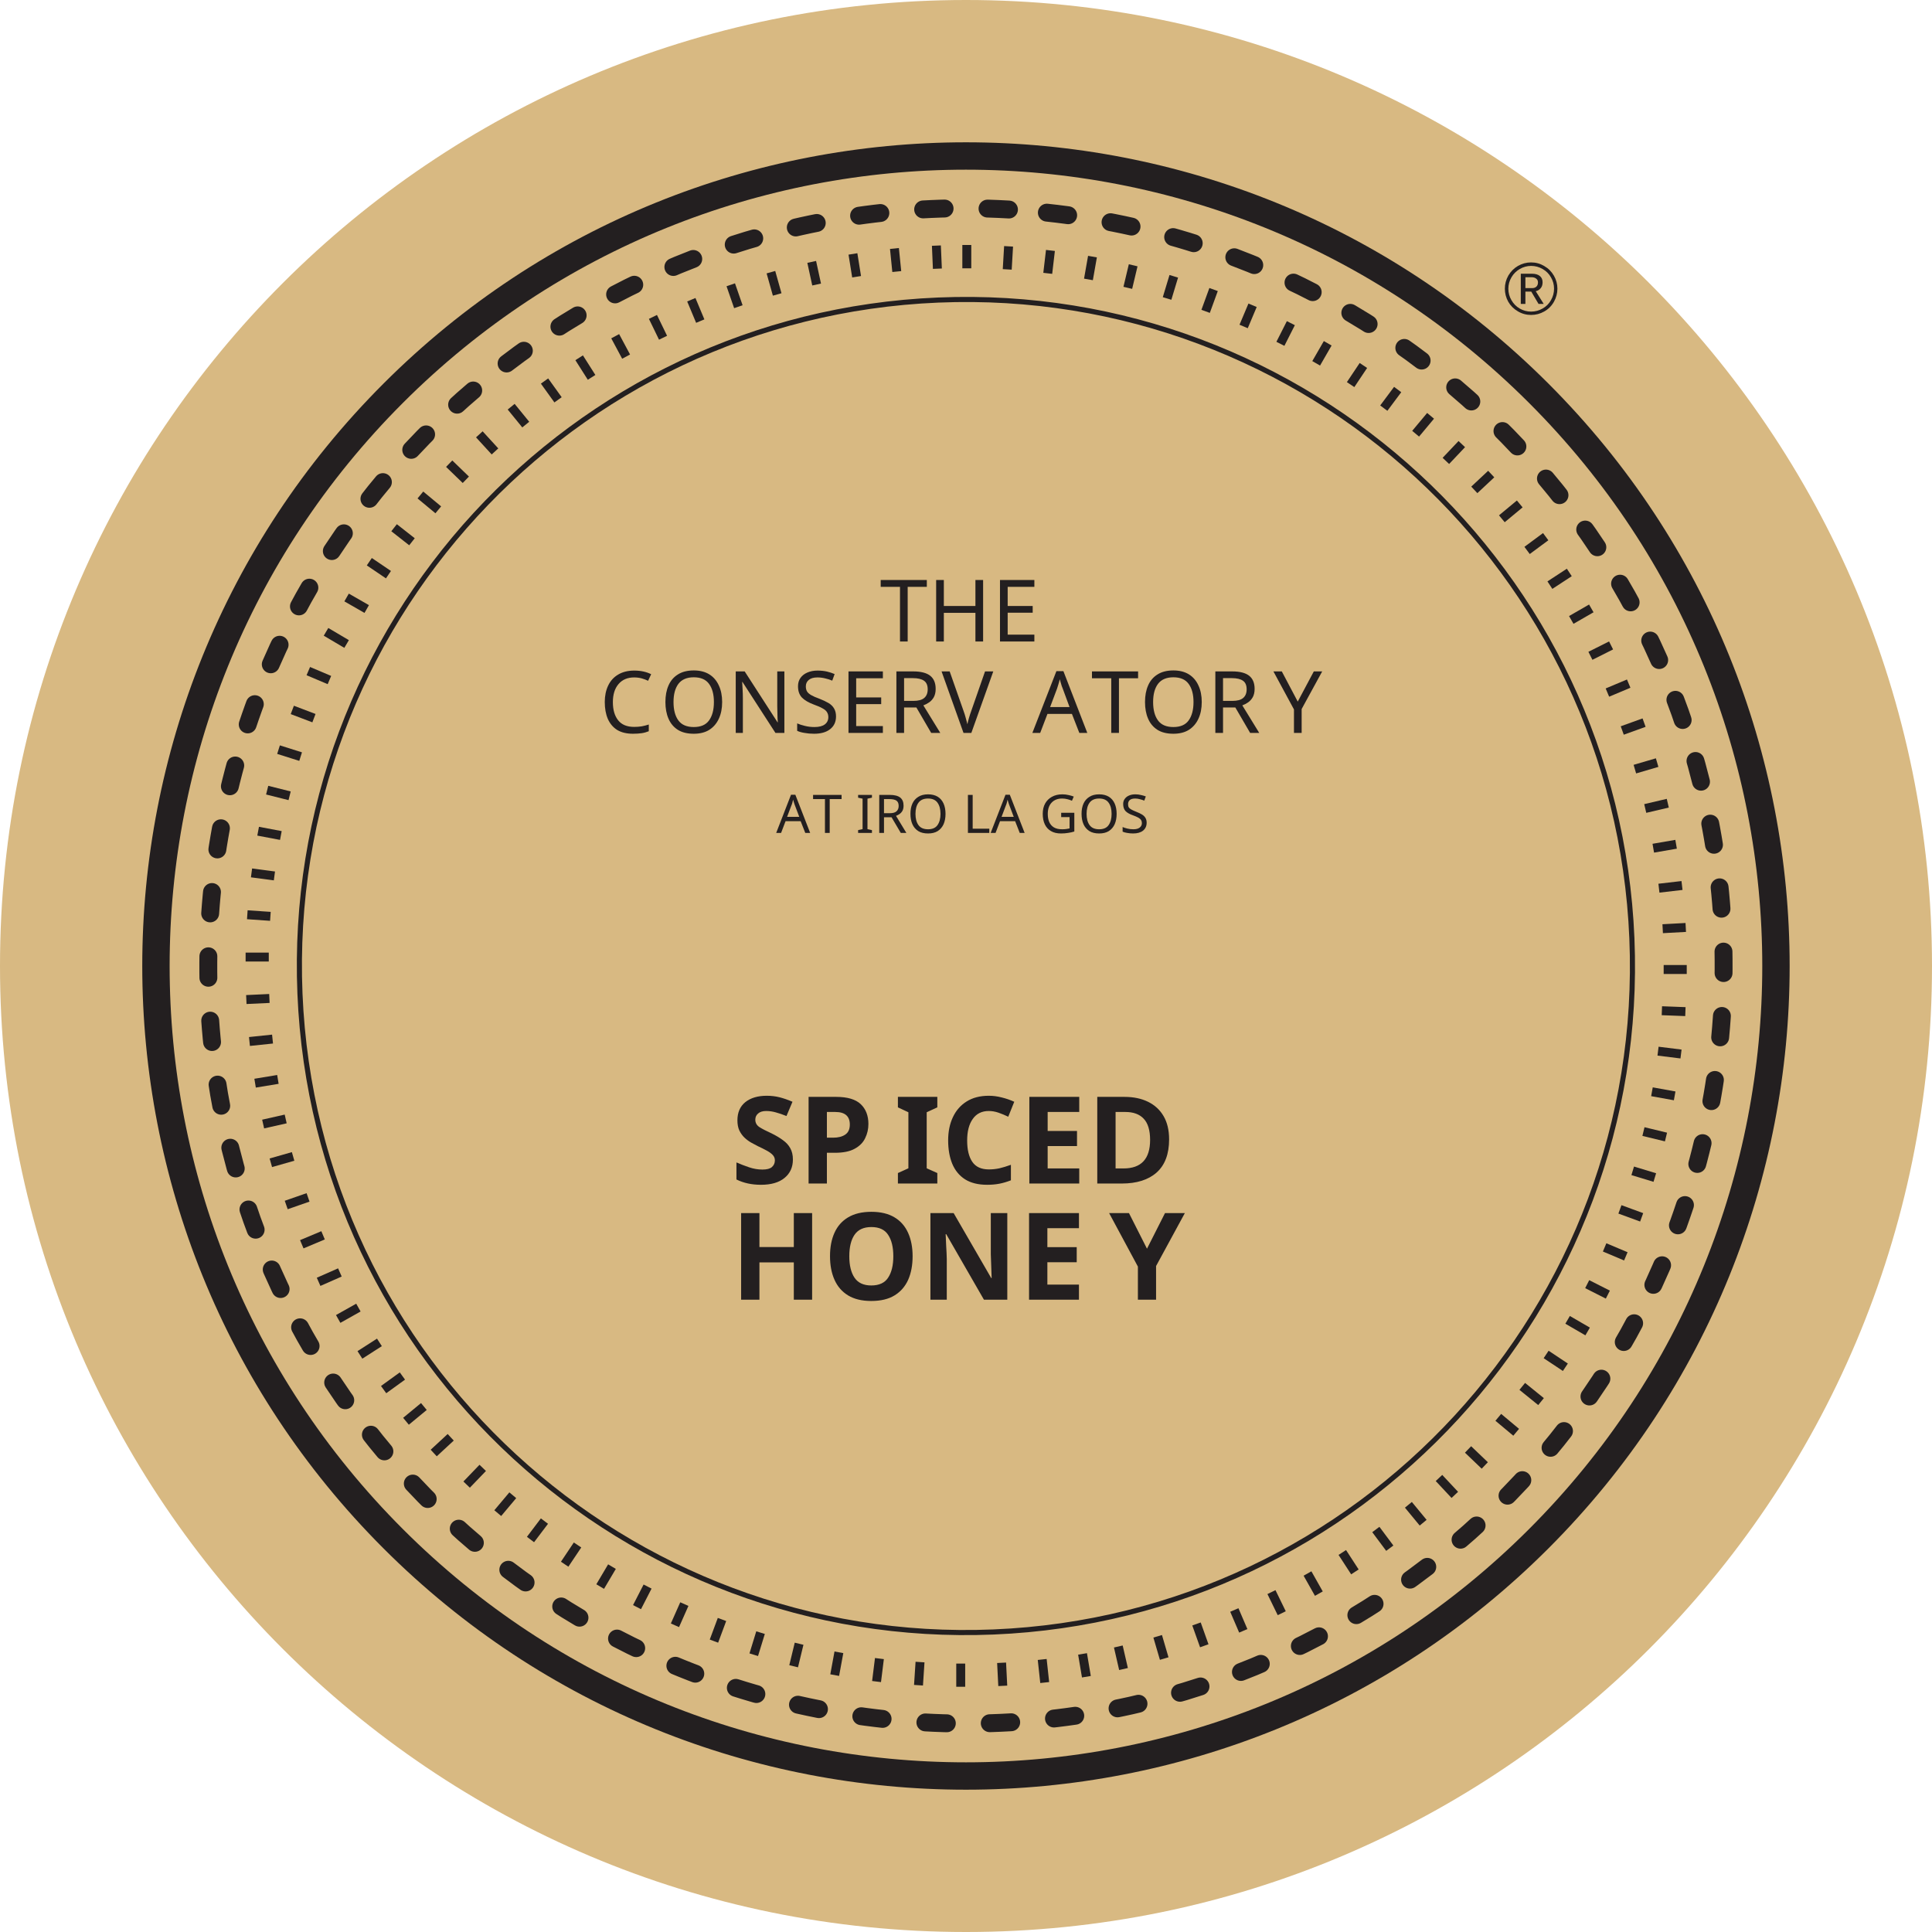
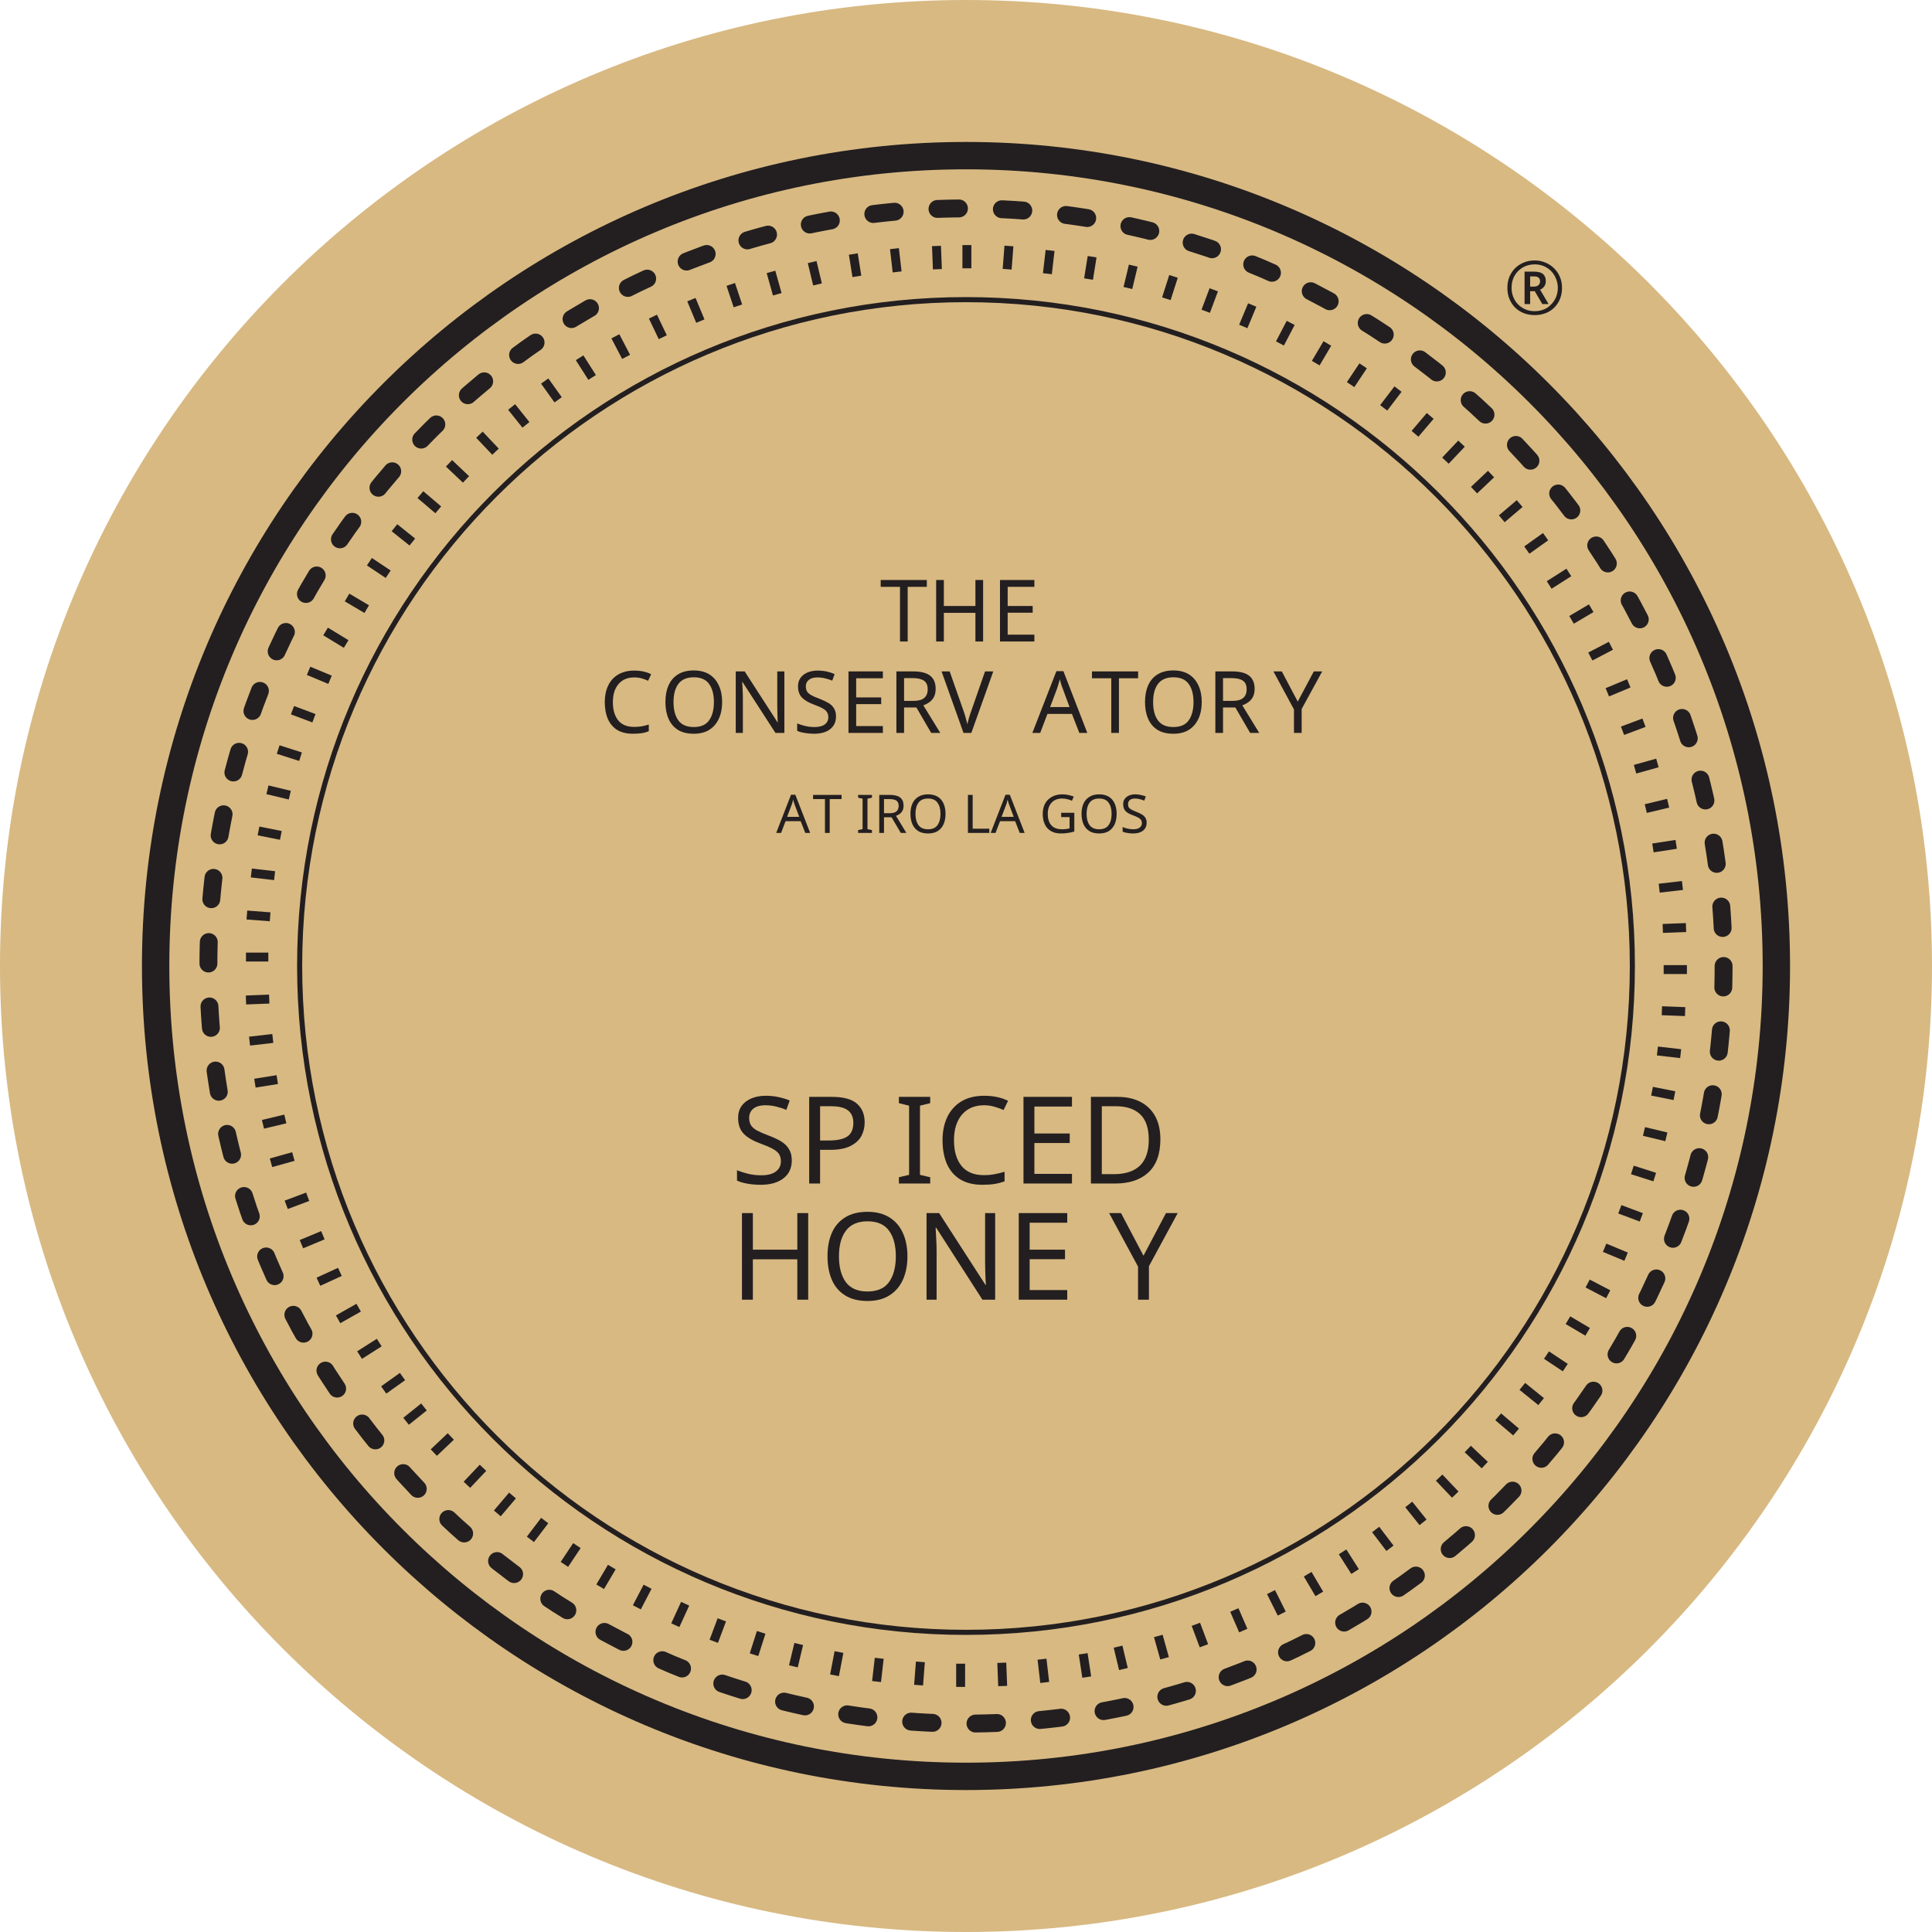
- <svg xmlns="http://www.w3.org/2000/svg" viewBox="0 0 216 216">
-   <defs>
-     <style>.cls-1{fill:#d8b982;fill-rule:evenodd;}.cls-2{font-size:8.32px;font-family:ArialMT, Arial;}.cls-2,.cls-7,.cls-8,.cls-9{fill:#231f20;}.cls-3,.cls-4,.cls-5,.cls-6{fill:none;stroke:#231f20;}.cls-3,.cls-5,.cls-6{stroke-miterlimit:2.61;}.cls-4{stroke-linecap:round;stroke-linejoin:round;stroke-width:2px;stroke-dasharray:2.4 4.8;}.cls-5{stroke-width:3.06px;}.cls-6{stroke-width:0.57px;}.cls-7{font-size:9.63px;}.cls-7,.cls-8{font-family:Montserrat-Regular, Montserrat;}.cls-8{font-size:5.96px;}.cls-9{font-size:13.56px;font-family:Montserrat-SemiBold, Montserrat;font-weight:600;}</style>
-   </defs>
-   <g id="Layer_2" data-name="Layer 2">
-     <g id="Layer_1-2" data-name="Layer 1">
-       <g id="SPICED_HONEY" data-name="SPICED HONEY">
-         <path class="cls-1" d="M108,0A108,108,0,1,1,0,108,108,108,0,0,1,108,0" />
-         <text class="cls-2" transform="translate(168.12 35.15)">®</text>
-         <path class="cls-3" d="M112.76,27.54l-.15,2.58M117.44,28l-.3,2.56m5-1.87-.45,2.55m5-1.58-.6,2.52m5.14-1.29-.75,2.48m5.2-1-.89,2.44m5.25-.68-1,2.37m5.28-.37-1.17,2.31m5.29-.06-1.29,2.24m5.28.24L151,43m5.26.55-1.55,2.08m5.23.86-1.67,2m5.16,1.16-1.78,1.88M166.72,53l-1.89,1.77m5.08,1.57-2,1.66m4.9,2-2.08,1.54M175.45,64l-2.17,1.42m4.63,2.6-2.24,1.29m4.45,2.85-2.31,1.16m4.28,3.11-2.38,1m4.1,3.36-2.44.88m3.9,3.59-2.49.73m3.68,3.81-2.52.59m3.45,4-2.55.44M188.05,99l-2.58.3m3,4.39-2.58.14m2.69,4.56H186m2.43,4.71L185.8,113m2.14,4.84-2.57-.32m1.86,5-2.54-.46m1.57,5.06-2.52-.61m1.27,5.14-2.47-.75m1,5.2-2.43-.89m.66,5.25-2.37-1m.36,5.28-2.31-1.17m.05,5.29-2.24-1.3m-.25,5.3-2.15-1.43m-.57,5.27L170.19,155m-.68,5.13-2-1.67M166,163.84l-1.87-1.79m-1.48,5.08-1.77-1.89m-1.77,5-1.65-2m-2.08,4.85L153.82,171m-2.34,4.74-1.41-2.17m-2.62,4.6-1.27-2.25m-2.88,4.44L142.15,178M139,182.33,138,180M134.64,184l-.87-2.44m-3.61,3.87-.73-2.49m-3.82,3.66-.58-2.52m-3.57,3.38-.43-2.55m-4.23,3.2-.28-2.58m-4.41,2.95-.13-2.58m-4.57,2.68,0-2.59m-4.72,2.42.17-2.59M98,188l.32-2.57m-5,1.85.47-2.55m-5.06,1.56.61-2.52M84.27,185l.76-2.47m-5.21.95.9-2.42m-5.26.65,1.05-2.37m-5.29.34,1.18-2.3m-5.3,0,1.32-2.23m-5.29-.27,1.44-2.15m-5.26-.61,1.56-2.06m-5.22-.89,1.68-2m-5.16-1.19,1.8-1.87m-5.48-1.66,1.9-1.76m-5-1.79,2-1.65m-4.5-1.89,2.1-1.52m-4.75-2.36,2.18-1.4m-4.61-2.62,2.26-1.27m-4.45-2.88L38,142.26m-4.26-3.15,2.38-1M32,134.72l2.44-.85M30.28,130l2.49-.71m-3.35-3.62,2.52-.57m-3.42-4,2.55-.42m-3.18-4.24,2.58-.27m-2.93-4.42,2.58-.12M27.46,107l2.59,0m-2.4-4.73,2.58.18m-2.11-4.86,2.56.34m-1.82-5,2.54.48m-1.53-5.07,2.51.63m-1.24-5.16,2.47.78m-.93-5.22,2.42.92m-.63-5.26,2.36,1m-.38-5.39L38.75,72m0-5.2L41,68.09m.29-5.29,2.14,1.45M44.06,59l2,1.57M47,55.34,49,57m1.22-5.16,1.86,1.8m1.51-5.08,1.75,1.91m1.81-5,1.63,2m2.1-4.87,1.51,2.1M64.75,40l1.39,2.19m2.64-4.6L70,39.87M73,35.43l1.13,2.33m3.16-4.25,1,2.39m3.41-4.06.85,2.45m3.64-3.86.7,2.49m3.86-3.64.55,2.53m4.06-3.42.41,2.55M100,27.78l.26,2.58m4.43-2.9.11,2.58m3.29-2.65V30" />
-         <circle class="cls-4" cx="108" cy="108" r="84.7" transform="translate(-10.92 203.84) rotate(-83.87)" />
-         <circle class="cls-5" cx="108" cy="108" r="90.56" transform="translate(-44.74 108) rotate(-45)" />
-         <circle class="cls-6" cx="108" cy="108" r="74.52" transform="translate(-4.4 4.58) rotate(-2.38)" />
-         <text class="cls-7" transform="translate(98.37 71.72)">THE</text>
-         <text class="cls-7" transform="translate(67.02 81.94)">C</text>
-         <text class="cls-7" transform="translate(73.8 81.94)">ONSERV</text>
-         <text class="cls-7" transform="translate(115.42 81.94)">A</text>
-         <text class="cls-7" transform="translate(121.99 81.94)">T</text>
-         <text class="cls-7" transform="translate(127.42 81.94)">OR</text>
-         <text class="cls-7" transform="translate(142.37 81.94)">Y</text>
-         <text class="cls-8" transform="translate(86.78 93.12)">A</text>
-         <text class="cls-8" transform="translate(90.84 93.12)">T IRO LA</text>
-         <text class="cls-8" transform="translate(116.22 93.12)">GOS</text>
-         <text class="cls-9" transform="translate(81.71 132.32)">SP</text>
-         <text class="cls-9" transform="translate(99.95 132.32)">ICED</text>
-         <text class="cls-9" transform="translate(81.64 145.31)">HONE</text>
-         <text class="cls-9" transform="translate(124 145.31)">Y</text>
+ <svg xmlns="http://www.w3.org/2000/svg" version="1.1" id="Layer_1" x="0px" y="0px" viewBox="0 0 216 216" style="enable-background:new 0 0 216 216;" xml:space="preserve">
+   <style type="text/css">
+ 	.st0{fill-rule:evenodd;clip-rule:evenodd;fill:#D8B982;}
+ 	.st1{fill:#231F20;}
+ 	.st2{font-family:'ArialMT';}
+ 	.st3{font-size:8.32px;}
+ 	.st4{fill:none;stroke:#231F20;stroke-miterlimit:2.61;}
+ 	.st5{fill:none;stroke:#231F20;stroke-width:2;stroke-linecap:round;stroke-linejoin:round;stroke-dasharray:2.4,4.8;}
+ 	.st6{fill:none;stroke:#231F20;stroke-width:3.06;stroke-miterlimit:2.61;}
+ 	.st7{fill:none;stroke:#231F20;stroke-width:0.57;stroke-miterlimit:2.61;}
+ 	.st8{font-family:'Montserrat-Regular';}
+ 	.st9{font-size:9.63px;}
+ 	.st10{font-size:5.96px;}
+ 	.st11{font-family:'Montserrat-SemiBold';}
+ 	.st12{font-size:13.56px;}
+ </style>
+   <g id="Layer_2_1_">
+     <g id="Layer_1-2">
+       <g id="SPICED_HONEY">
+         <path class="st0" d="M108,0c59.6,0,108,48.4,108,108s-48.4,108-108,108S0,167.6,0,108S48.4,0,108,0" />
+         <text transform="matrix(1 0 0 1 168.12 35.15)" class="st1 st2 st3">®</text>
+         <path class="st4" d="M112.8,27.5l-0.2,2.6 M117.4,28l-0.3,2.6 M122.1,28.7l-0.4,2.5 M126.7,29.7l-0.6,2.5 M131.2,30.9l-0.8,2.5      M135.7,32.4l-0.9,2.4 M140,34.1l-1,2.4 M144.3,36.1l-1.2,2.3 M148.4,38.4l-1.3,2.2 M152.4,40.9L151,43 M156.3,43.5l-1.6,2.1      M159.9,46.5l-1.7,2 M163.4,49.6l-1.8,1.9 M166.7,53l-1.9,1.8 M169.9,56.3l-2,1.7 M172.8,60l-2.1,1.5 M175.4,64l-2.2,1.4      M177.9,68l-2.2,1.3 M180.1,72.2l-2.3,1.2 M182.1,76.4l-2.4,1 M183.8,80.8l-2.4,0.9 M185.3,85.3l-2.5,0.7 M186.5,89.8l-2.5,0.6      M187.4,94.4l-2.6,0.4 M188.1,99l-2.6,0.3 M188.5,103.7l-2.6,0.1 M188.6,108.4H186 M188.4,113.1l-2.6-0.1 M187.9,117.8l-2.6-0.3      M187.2,122.5l-2.5-0.5 M186.3,127.1l-2.5-0.6 M185,131.6l-2.5-0.8 M183.5,136.1l-2.4-0.9 M181.8,140.5l-2.4-1 M179.8,144.7     l-2.3-1.2 M177.5,148.9l-2.2-1.3 M175,152.9l-2.1-1.4 M172.3,156.7l-2.1-1.7 M169.5,160.1l-2-1.7 M166,163.8l-1.9-1.8      M162.7,167.1l-1.8-1.9 M159.1,170.2l-1.6-2 M155.4,173.1l-1.6-2.1 M151.5,175.7l-1.4-2.2 M147.5,178.2l-1.3-2.2 M143.3,180.4     l-1.2-2.4 M139,182.3l-1-2.3 M134.6,184l-0.9-2.4 M130.2,185.4l-0.7-2.5 M125.6,186.6l-0.6-2.5 M121.5,187.5l-0.4-2.6      M116.8,188.1l-0.3-2.6 M112.1,188.5l-0.1-2.6 M107.4,188.6V186 M102.7,188.4l0.2-2.6 M98,188l0.3-2.6 M93.3,187.3l0.5-2.6      M88.7,186.3l0.6-2.5 M84.3,185l0.8-2.5 M79.8,183.5l0.9-2.4 M75.5,181.7l1.1-2.4 M71.2,179.7l1.2-2.3 M67.1,177.4l1.3-2.2      M63.1,174.9l1.4-2.1 M59.3,172.1l1.6-2.1 M55.6,169.2l1.7-2 M52.2,166l1.8-1.9 M48.5,162.4l1.9-1.8 M45.4,158.9l2-1.6      M42.9,155.4l2.1-1.5 M40.2,151.5l2.2-1.4 M37.8,147.5l2.3-1.3 M35.6,143.3l2.4-1.1 M33.7,139.1l2.4-1 M32,134.7l2.4-0.9      M30.3,130l2.5-0.7 M29.4,125.7l2.5-0.6 M28.5,121.1l2.5-0.4 M27.9,116.4l2.6-0.3 M27.5,111.8l2.6-0.1 M27.5,107H30 M27.6,102.3     l2.6,0.2 M28.1,97.6l2.6,0.3 M28.9,92.9l2.5,0.5 M29.9,88.3l2.5,0.6 M31.1,83.8l2.5,0.8 M32.7,79.4l2.4,0.9 M34.5,75l2.4,1      M36.4,70.6l2.3,1.4 M38.8,66.8l2.2,1.3 M41.3,62.8l2.1,1.4 M44.1,59l2,1.6 M47,55.3l2,1.7 M50.2,51.8l1.9,1.8 M53.6,48.6     l1.8,1.9 M57.2,45.5l1.6,2 M60.9,42.6l1.5,2.1 M64.8,40l1.4,2.2 M68.8,37.6l1.2,2.3 M73,35.4l1.1,2.3 M77.3,33.5l1,2.4      M81.7,31.8l0.8,2.4 M86.2,30.4l0.7,2.5 M90.8,29.3l0.6,2.5 M95.4,28.4l0.4,2.5 M100,27.8l0.3,2.6 M104.7,27.5l0.1,2.6      M108.1,27.4V30" />
+         <circle class="st5" cx="108" cy="108" r="84.7" />
+         <circle class="st6" cx="108" cy="108" r="90.6" />
+         <circle class="st7" cx="108" cy="108" r="74.5" />
+         <text transform="matrix(1 0 0 1 98.37 71.72)" class="st1 st8 st9">THE</text>
+         <text transform="matrix(1 0 0 1 67.02 81.94)" class="st1 st8 st9">C</text>
+         <text transform="matrix(1 0 0 1 73.8 81.94)" class="st1 st8 st9">ONSERV</text>
+         <text transform="matrix(1 0 0 1 115.42 81.94)" class="st1 st8 st9">A</text>
+         <text transform="matrix(1 0 0 1 121.99 81.94)" class="st1 st8 st9">T</text>
+         <text transform="matrix(1 0 0 1 127.42 81.94)" class="st1 st8 st9">OR</text>
+         <text transform="matrix(1 0 0 1 142.37 81.94)" class="st1 st8 st9">Y</text>
+         <text transform="matrix(1 0 0 1 86.78 93.12)" class="st1 st8 st10">A</text>
+         <text transform="matrix(1 0 0 1 90.84 93.12)" class="st1 st8 st10">T IRO LA</text>
+         <text transform="matrix(1 0 0 1 116.22 93.12)" class="st1 st8 st10">GOS</text>
+         <text transform="matrix(1 0 0 1 81.71 132.32)" class="st1 st11 st12">SP</text>
+         <text transform="matrix(1 0 0 1 99.95 132.32)" class="st1 st11 st12">ICED</text>
+         <text transform="matrix(1 0 0 1 81.64 145.31)" class="st1 st11 st12">HONE</text>
+         <text transform="matrix(1 0 0 1 124 145.31)" class="st1 st11 st12">Y</text>
      </g>
    </g>
  </g>
</svg>
